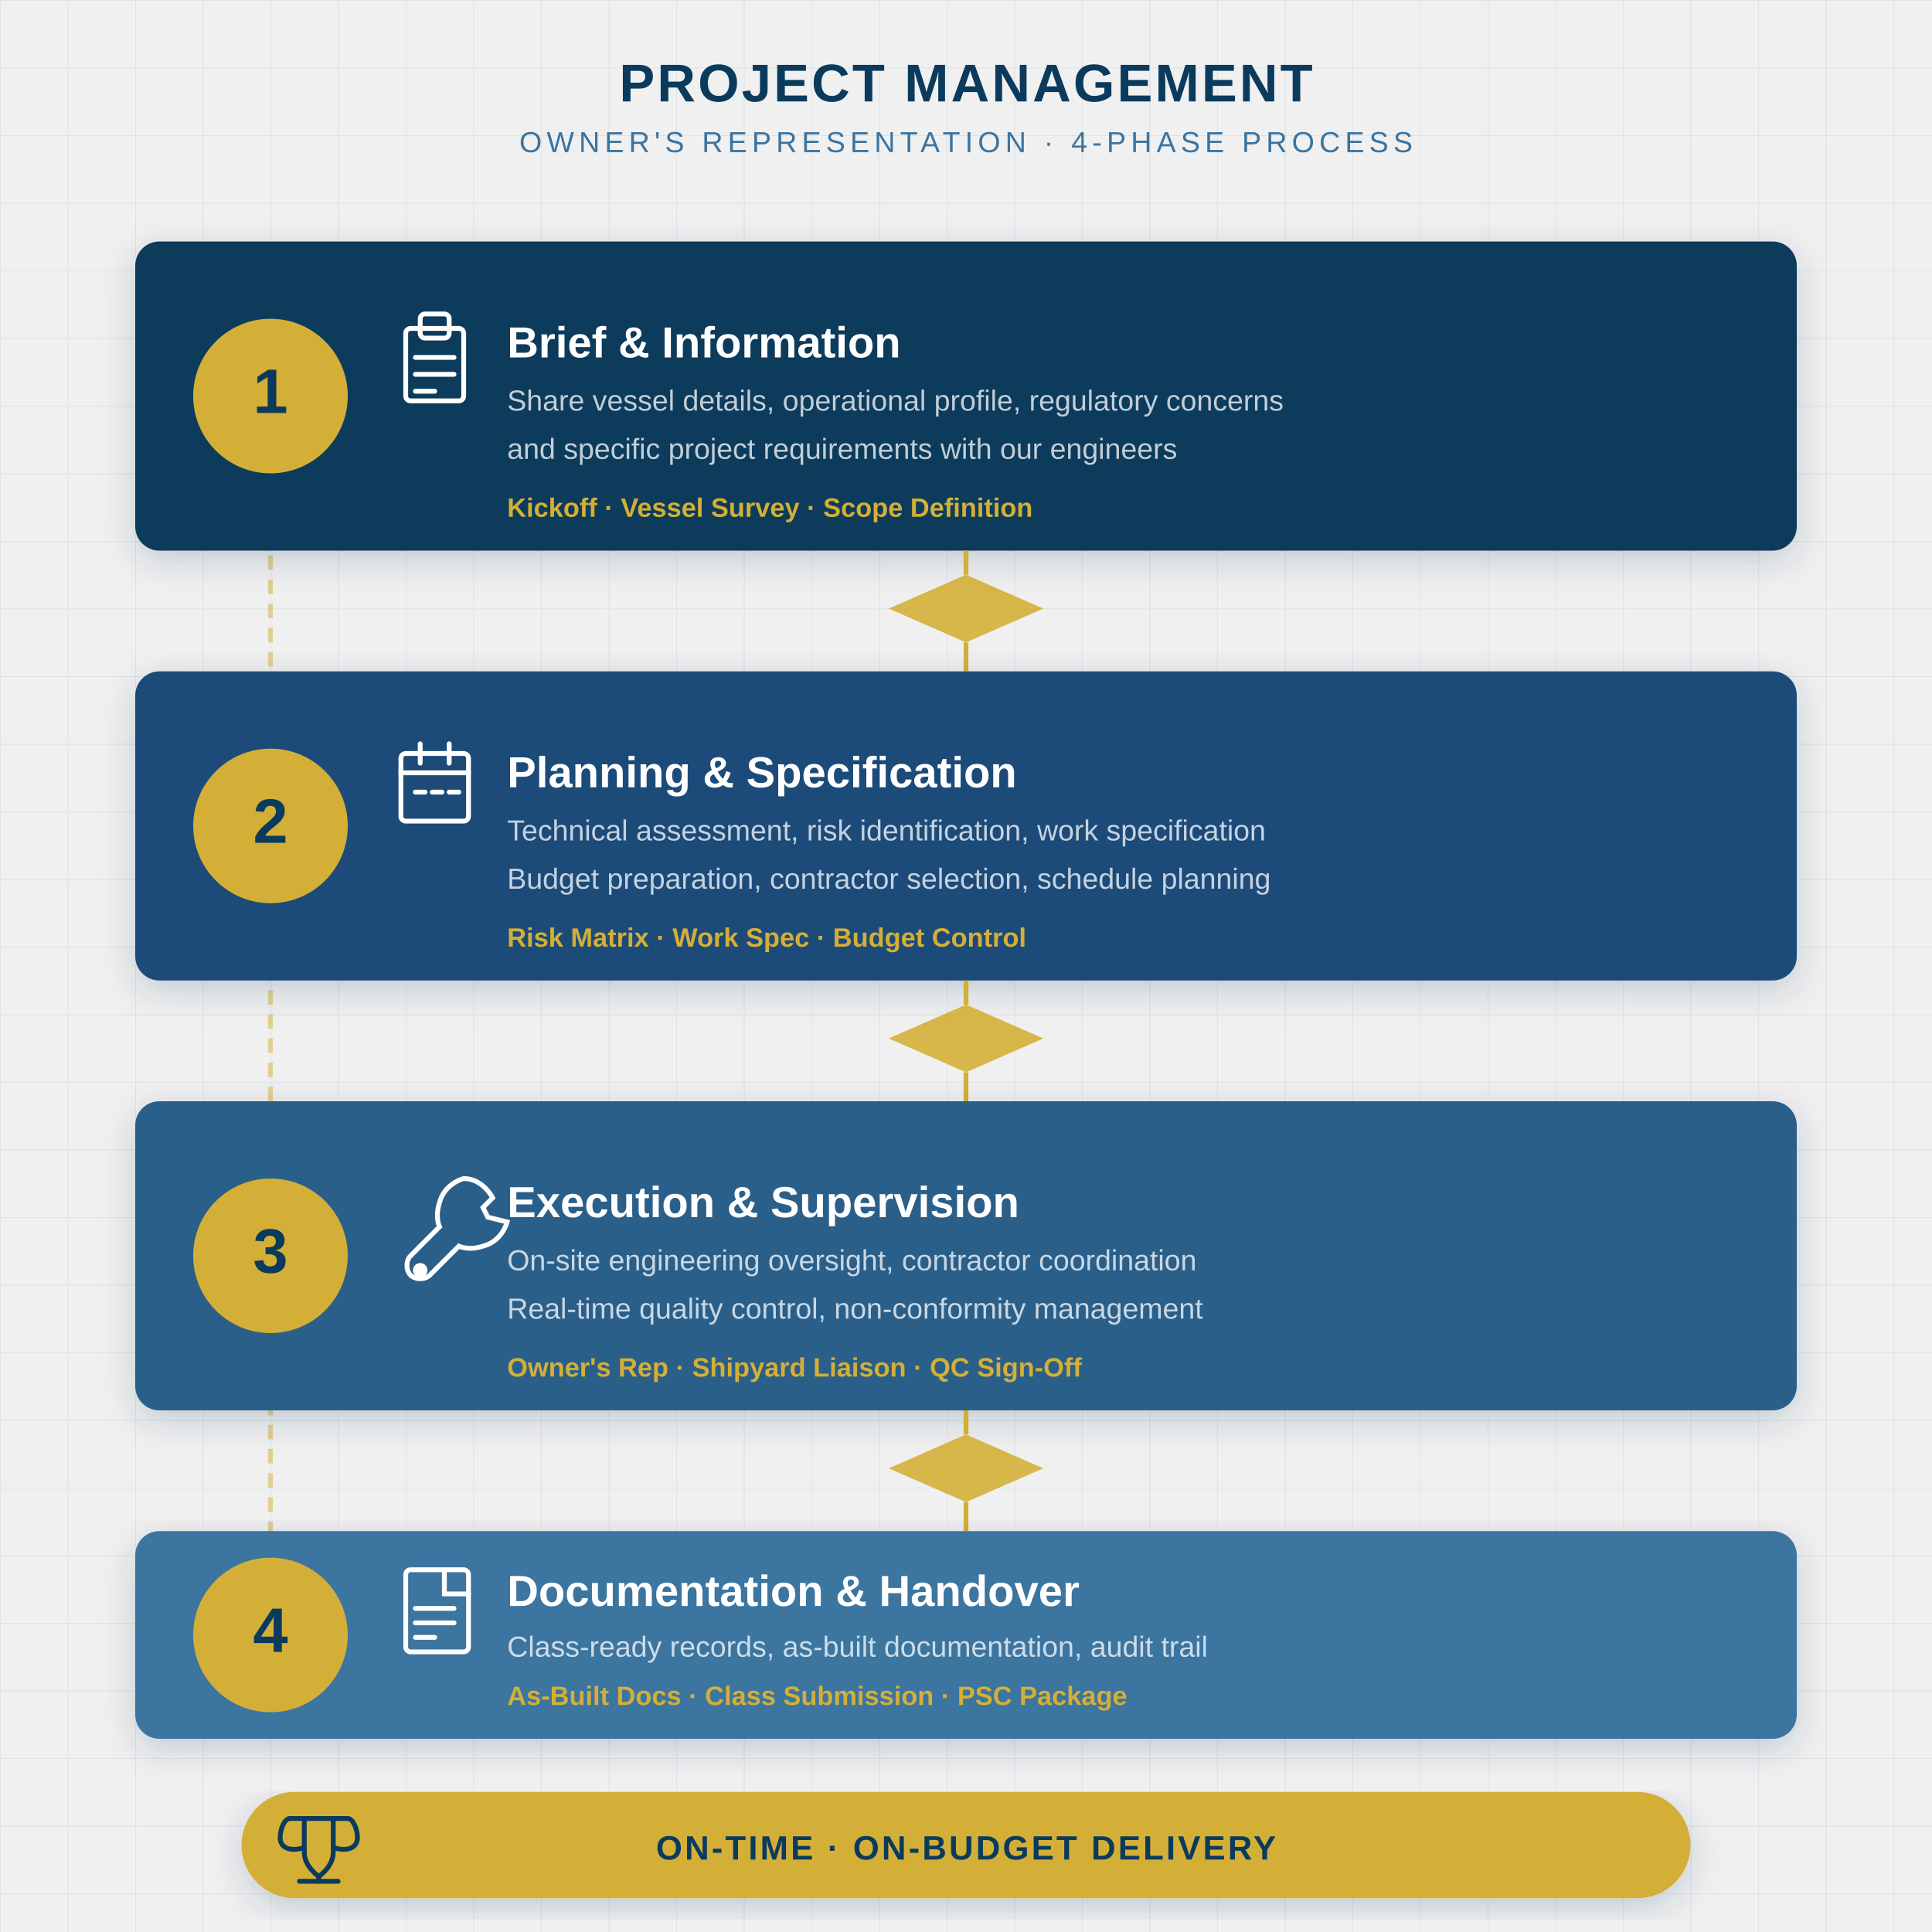
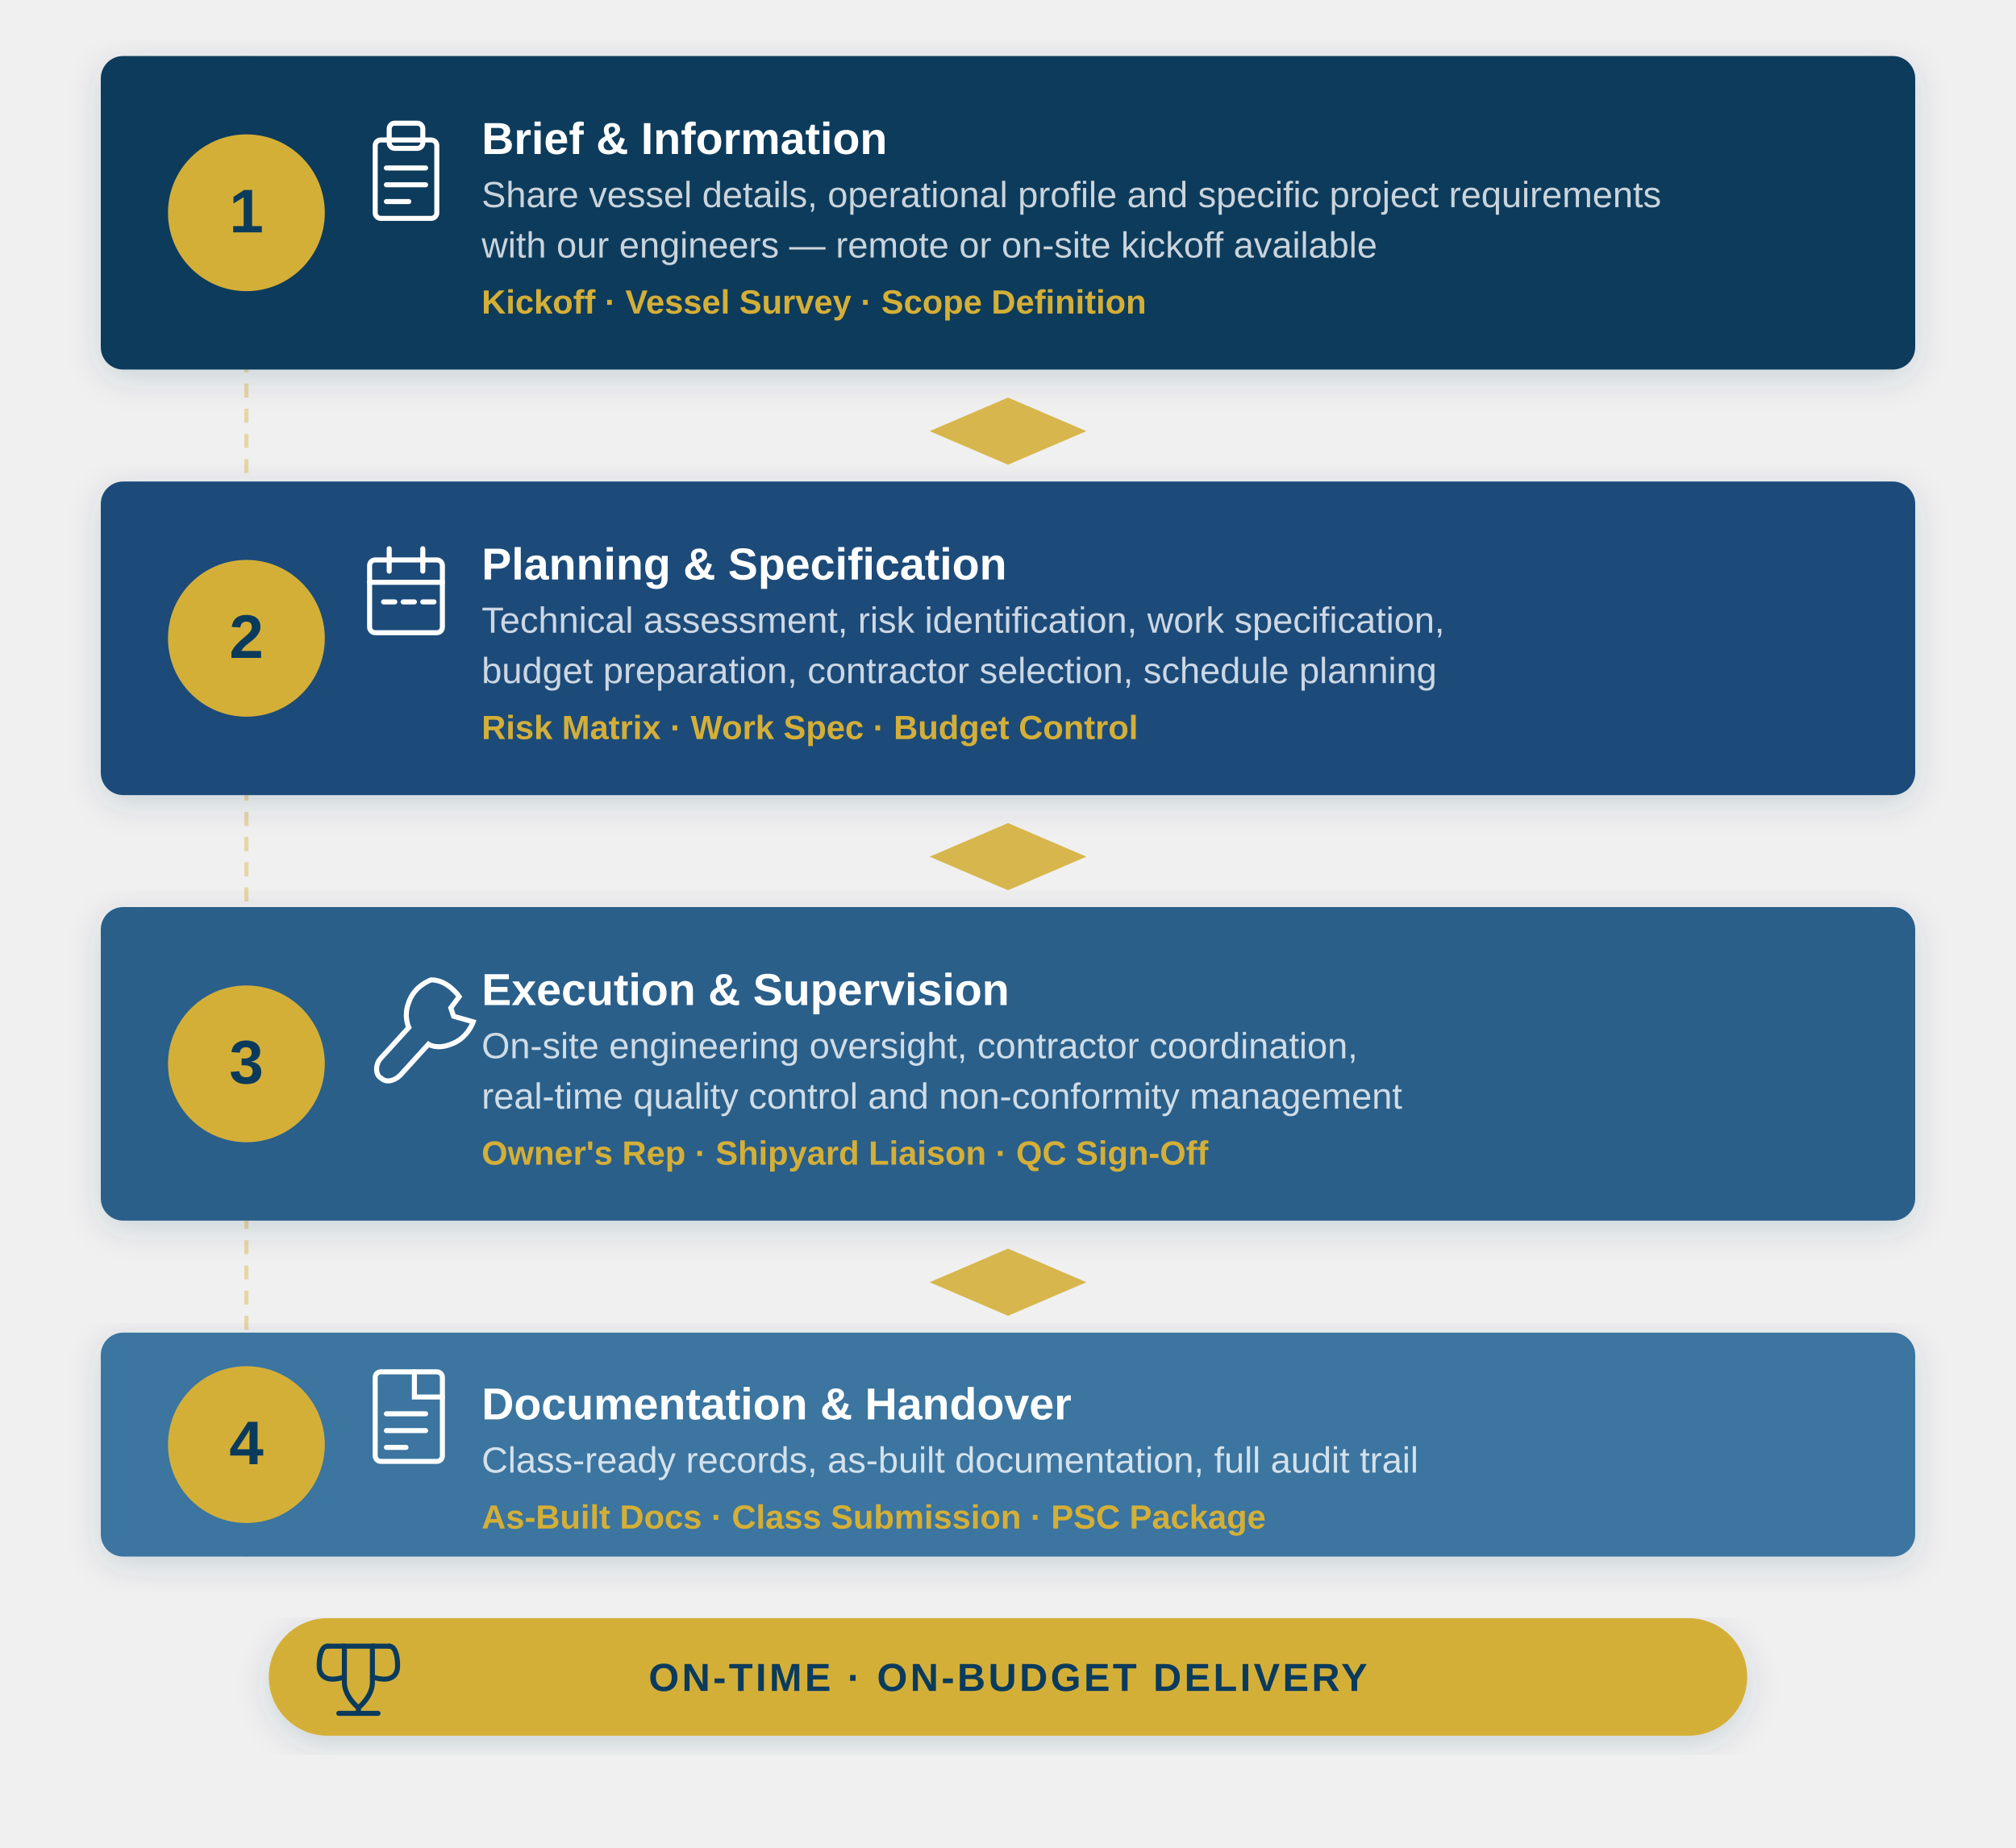
- <svg xmlns="http://www.w3.org/2000/svg" viewBox="0 0 800 800" width="800" height="800">
+ <svg xmlns="http://www.w3.org/2000/svg" viewBox="0 0 720 660" width="720" height="660">
  <defs>
-     <filter id="sh6" x="-10%" y="-10%" width="120%" height="130%">
-       <feDropShadow dx="0" dy="4" stdDeviation="7" flood-color="rgba(11,59,92,0.20)" />
+     <filter id="s" x="-8%" y="-8%" width="116%" height="124%">
+       <feDropShadow dx="0" dy="3" stdDeviation="6" flood-color="rgba(11,59,92,0.16)" />
    </filter>
-     <pattern id="grid6" width="28" height="28" patternUnits="userSpaceOnUse">
-       <path d="M 28 0 L 0 0 0 28" fill="none" stroke="#3A74A0" stroke-width="0.35" opacity="0.20" />
-     </pattern>
  </defs>
-   <rect width="800" height="800" fill="url(#grid6)" />
-   <text x="400" y="42" text-anchor="middle" font-family="Arial,Helvetica,sans-serif" font-size="22" font-weight="700" fill="#0B3B5C" letter-spacing="1">
-     PROJECT MANAGEMENT
-   </text>
-   <text x="400" y="63" text-anchor="middle" font-family="Arial,Helvetica,sans-serif" font-size="12" fill="#3A74A0" letter-spacing="2">OWNER'S REPRESENTATION · 4-PHASE PROCESS</text>
-   <line x1="112" y1="110" x2="112" y2="668" stroke="#D4AF37" stroke-width="2" stroke-dasharray="6,4" opacity="0.5" />
-   <rect x="56" y="100" width="688" height="128" rx="10" fill="#0B3B5C" filter="url(#sh6)" />
-   <circle cx="112" cy="164" r="32" fill="#D4AF37" />
-   <text x="112" y="171" text-anchor="middle" font-family="Arial,Helvetica,sans-serif" font-size="26" font-weight="700" fill="#0B3B5C">1</text>
-   <g transform="translate(166,130)" stroke="white" stroke-width="2" fill="none" stroke-linecap="round">
-     <rect x="2" y="6" width="24" height="30" rx="2" />
-     <rect x="8" y="0" width="12" height="10" rx="2" />
-     <line x1="6" y1="18" x2="22" y2="18" />
-     <line x1="6" y1="25" x2="22" y2="25" />
-     <line x1="6" y1="32" x2="14" y2="32" />
-   </g>
-   <text x="210" y="148" font-family="Arial,Helvetica,sans-serif" font-size="18" font-weight="700" fill="white">Brief &amp; Information</text>
-   <text x="210" y="170" font-family="Arial,Helvetica,sans-serif" font-size="12" fill="rgba(255,255,255,0.75)">
-     Share vessel details, operational profile, regulatory concerns
-   </text>
-   <text x="210" y="190" font-family="Arial,Helvetica,sans-serif" font-size="12" fill="rgba(255,255,255,0.75)">
-     and specific project requirements with our engineers
-   </text>
-   <text x="210" y="214" font-family="Arial,Helvetica,sans-serif" font-size="11" font-weight="600" fill="#D4AF37">Kickoff · Vessel Survey · Scope Definition</text>
-   <polygon points="400,238 368,252 400,266 432,252" fill="#D4AF37" opacity="0.9" />
-   <line x1="400" y1="228" x2="400" y2="238" stroke="#D4AF37" stroke-width="2" />
-   <line x1="400" y1="266" x2="400" y2="278" stroke="#D4AF37" stroke-width="2" />
-   <rect x="56" y="278" width="688" height="128" rx="10" fill="#1A4B7A" filter="url(#sh6)" />
-   <circle cx="112" cy="342" r="32" fill="#D4AF37" />
-   <text x="112" y="349" text-anchor="middle" font-family="Arial,Helvetica,sans-serif" font-size="26" font-weight="700" fill="#0B3B5C">2</text>
-   <g transform="translate(166,308)" stroke="white" stroke-width="2" fill="none" stroke-linecap="round">
-     <rect x="0" y="4" width="28" height="28" rx="2" />
-     <line x1="0" y1="12" x2="28" y2="12" />
-     <line x1="8" y1="0" x2="8" y2="8" />
-     <line x1="20" y1="0" x2="20" y2="8" />
-     <line x1="6" y1="20" x2="10" y2="20" />
-     <line x1="13" y1="20" x2="17" y2="20" />
-     <line x1="20" y1="20" x2="24" y2="20" />
-   </g>
-   <text x="210" y="326" font-family="Arial,Helvetica,sans-serif" font-size="18" font-weight="700" fill="white">Planning &amp; Specification</text>
-   <text x="210" y="348" font-family="Arial,Helvetica,sans-serif" font-size="12" fill="rgba(255,255,255,0.75)">
-     Technical assessment, risk identification, work specification
-   </text>
-   <text x="210" y="368" font-family="Arial,Helvetica,sans-serif" font-size="12" fill="rgba(255,255,255,0.75)">
-     Budget preparation, contractor selection, schedule planning
-   </text>
-   <text x="210" y="392" font-family="Arial,Helvetica,sans-serif" font-size="11" font-weight="600" fill="#D4AF37">Risk Matrix · Work Spec · Budget Control</text>
-   <polygon points="400,416 368,430 400,444 432,430" fill="#D4AF37" opacity="0.9" />
-   <line x1="400" y1="406" x2="400" y2="416" stroke="#D4AF37" stroke-width="2" />
-   <line x1="400" y1="444" x2="400" y2="456" stroke="#D4AF37" stroke-width="2" />
-   <rect x="56" y="456" width="688" height="128" rx="10" fill="#2A5F8A" filter="url(#sh6)" />
-   <circle cx="112" cy="520" r="32" fill="#D4AF37" />
-   <text x="112" y="527" text-anchor="middle" font-family="Arial,Helvetica,sans-serif" font-size="26" font-weight="700" fill="#0B3B5C">3</text>
-   <g transform="translate(166,486)" stroke="white" stroke-width="2" fill="none" stroke-linecap="round">
-     <path d="M26,2 C26,2 18,4 16,12 C14,18 16,22 16,22 L4,34 C2,36 2,40 4,42 C6,44 10,44 12,42 L24,30 C24,30 28,32 34,30 C42,28 44,20 44,20 L36,18 L34,14 L38,10 C38,10 34,2 26,2 Z" />
-     <circle cx="8" cy="40" r="2" fill="white" />
-   </g>
-   <text x="210" y="504" font-family="Arial,Helvetica,sans-serif" font-size="18" font-weight="700" fill="white">Execution &amp; Supervision</text>
-   <text x="210" y="526" font-family="Arial,Helvetica,sans-serif" font-size="12" fill="rgba(255,255,255,0.75)">
-     On-site engineering oversight, contractor coordination
-   </text>
-   <text x="210" y="546" font-family="Arial,Helvetica,sans-serif" font-size="12" fill="rgba(255,255,255,0.75)">
-     Real-time quality control, non-conformity management
-   </text>
-   <text x="210" y="570" font-family="Arial,Helvetica,sans-serif" font-size="11" font-weight="600" fill="#D4AF37">Owner's Rep · Shipyard Liaison · QC Sign-Off</text>
-   <polygon points="400,594 368,608 400,622 432,608" fill="#D4AF37" opacity="0.9" />
-   <line x1="400" y1="584" x2="400" y2="594" stroke="#D4AF37" stroke-width="2" />
-   <line x1="400" y1="622" x2="400" y2="634" stroke="#D4AF37" stroke-width="2" />
-   <rect x="56" y="634" width="688" height="86" rx="10" fill="#3A74A0" filter="url(#sh6)" />
-   <circle cx="112" cy="677" r="32" fill="#D4AF37" />
-   <text x="112" y="684" text-anchor="middle" font-family="Arial,Helvetica,sans-serif" font-size="26" font-weight="700" fill="#0B3B5C">4</text>
-   <g transform="translate(166,650)" stroke="white" stroke-width="2" fill="none" stroke-linecap="round">
-     <rect x="2" y="0" width="26" height="34" rx="2" />
-     <polyline points="18,0 18,10 28,10" />
-     <line x1="6" y1="16" x2="22" y2="16" />
-     <line x1="6" y1="22" x2="22" y2="22" />
+   <line x1="88" y1="20" x2="88" y2="556" stroke="#D4AF37" stroke-width="1.5" stroke-dasharray="5,4" opacity="0.4" />
+   <rect x="36" y="20" width="648" height="112" rx="8" fill="#0B3B5C" filter="url(#s)" />
+   <circle cx="88" cy="76" r="28" fill="#D4AF37" />
+   <text x="88" y="83" text-anchor="middle" font-family="Arial,Helvetica,sans-serif" font-size="22" font-weight="700" fill="#0B3B5C">1</text>
+   <g transform="translate(132,44)" stroke="white" stroke-width="1.8" fill="none" stroke-linecap="round">
+     <rect x="2" y="6" width="22" height="28" rx="2" />
+     <rect x="7" y="0" width="12" height="9" rx="2" />
+     <line x1="6" y1="16" x2="20" y2="16" />
+     <line x1="6" y1="22" x2="20" y2="22" />
    <line x1="6" y1="28" x2="14" y2="28" />
  </g>
-   <text x="210" y="665" font-family="Arial,Helvetica,sans-serif" font-size="18" font-weight="700" fill="white">Documentation &amp; Handover</text>
-   <text x="210" y="686" font-family="Arial,Helvetica,sans-serif" font-size="12" fill="rgba(255,255,255,0.75)">
-     Class-ready records, as-built documentation, audit trail
-   </text>
-   <text x="210" y="706" font-family="Arial,Helvetica,sans-serif" font-size="11" font-weight="600" fill="#D4AF37">As-Built Docs · Class Submission · PSC Package</text>
-   <rect x="100" y="742" width="600" height="44" rx="22" fill="#D4AF37" filter="url(#sh6)" />
-   <g transform="translate(116,753)" stroke="#0B3B5C" stroke-width="2" fill="none" stroke-linecap="round">
-     <path d="M10,0 L10,14 C10,20 16,24 16,24 C16,24 22,20 22,14 L22,0 Z" />
-     <line x1="8" y1="26" x2="24" y2="26" />
-     <line x1="16" y1="24" x2="16" y2="26" />
-     <line x1="4" y1="0" x2="10" y2="0" />
-     <line x1="22" y1="0" x2="28" y2="0" />
-     <path d="M4,0 C2,0 0,4 0,8 C0,12 4,14 10,12" />
-     <path d="M28,0 C30,0 32,4 32,8 C32,12 28,14 22,12" />
+   <text x="172" y="55" font-family="Arial,Helvetica,sans-serif" font-size="16" font-weight="700" fill="white">Brief &amp; Information</text>
+   <text x="172" y="74" font-family="Arial,Helvetica,sans-serif" font-size="13" fill="rgba(255,255,255,0.78)">Share vessel details, operational profile and specific project requirements</text>
+   <text x="172" y="92" font-family="Arial,Helvetica,sans-serif" font-size="13" fill="rgba(255,255,255,0.78)">with our engineers — remote or on-site kickoff available</text>
+   <text x="172" y="112" font-family="Arial,Helvetica,sans-serif" font-size="12" font-weight="600" fill="#D4AF37">Kickoff · Vessel Survey · Scope Definition</text>
+   <polygon points="360,142 332,154 360,166 388,154" fill="#D4AF37" opacity="0.88" />
+   <rect x="36" y="172" width="648" height="112" rx="8" fill="#1A4B7A" filter="url(#s)" />
+   <circle cx="88" cy="228" r="28" fill="#D4AF37" />
+   <text x="88" y="235" text-anchor="middle" font-family="Arial,Helvetica,sans-serif" font-size="22" font-weight="700" fill="#0B3B5C">2</text>
+   <g transform="translate(132,196)" stroke="white" stroke-width="1.8" fill="none" stroke-linecap="round">
+     <rect x="0" y="4" width="26" height="26" rx="2" />
+     <line x1="0" y1="12" x2="26" y2="12" />
+     <line x1="7" y1="0" x2="7" y2="8" />
+     <line x1="19" y1="0" x2="19" y2="8" />
+     <line x1="5" y1="19" x2="9" y2="19" />
+     <line x1="12" y1="19" x2="16" y2="19" />
+     <line x1="19" y1="19" x2="23" y2="19" />
  </g>
-   <text x="400" y="770" text-anchor="middle" font-family="Arial,Helvetica,sans-serif" font-size="14" font-weight="700" fill="#0B3B5C" letter-spacing="1">
-     ON-TIME · ON-BUDGET DELIVERY
-   </text>
+   <text x="172" y="207" font-family="Arial,Helvetica,sans-serif" font-size="16" font-weight="700" fill="white">Planning &amp; Specification</text>
+   <text x="172" y="226" font-family="Arial,Helvetica,sans-serif" font-size="13" fill="rgba(255,255,255,0.78)">Technical assessment, risk identification, work specification,</text>
+   <text x="172" y="244" font-family="Arial,Helvetica,sans-serif" font-size="13" fill="rgba(255,255,255,0.78)">budget preparation, contractor selection, schedule planning</text>
+   <text x="172" y="264" font-family="Arial,Helvetica,sans-serif" font-size="12" font-weight="600" fill="#D4AF37">Risk Matrix · Work Spec · Budget Control</text>
+   <polygon points="360,294 332,306 360,318 388,306" fill="#D4AF37" opacity="0.88" />
+   <rect x="36" y="324" width="648" height="112" rx="8" fill="#2A5F8A" filter="url(#s)" />
+   <circle cx="88" cy="380" r="28" fill="#D4AF37" />
+   <text x="88" y="387" text-anchor="middle" font-family="Arial,Helvetica,sans-serif" font-size="22" font-weight="700" fill="#0B3B5C">3</text>
+   <g transform="translate(132,348)" stroke="white" stroke-width="1.8" fill="none" stroke-linecap="round">
+     <path d="M22,2 C22,2 16,4 14,10 C12,15 14,19 14,19 L4,30 C2,32 2,36 4,37 C6,39 9,38 11,36 L21,25 C21,25 24,27 29,25 C35,23 37,17 37,17 L30,15 L29,12 L32,8 C32,8 28,2 22,2Z" />
+   </g>
+   <text x="172" y="359" font-family="Arial,Helvetica,sans-serif" font-size="16" font-weight="700" fill="white">Execution &amp; Supervision</text>
+   <text x="172" y="378" font-family="Arial,Helvetica,sans-serif" font-size="13" fill="rgba(255,255,255,0.78)">On-site engineering oversight, contractor coordination,</text>
+   <text x="172" y="396" font-family="Arial,Helvetica,sans-serif" font-size="13" fill="rgba(255,255,255,0.78)">real-time quality control and non-conformity management</text>
+   <text x="172" y="416" font-family="Arial,Helvetica,sans-serif" font-size="12" font-weight="600" fill="#D4AF37">Owner's Rep · Shipyard Liaison · QC Sign-Off</text>
+   <polygon points="360,446 332,458 360,470 388,458" fill="#D4AF37" opacity="0.88" />
+   <rect x="36" y="476" width="648" height="80" rx="8" fill="#3A74A0" filter="url(#s)" />
+   <circle cx="88" cy="516" r="28" fill="#D4AF37" />
+   <text x="88" y="523" text-anchor="middle" font-family="Arial,Helvetica,sans-serif" font-size="22" font-weight="700" fill="#0B3B5C">4</text>
+   <g transform="translate(132,490)" stroke="white" stroke-width="1.8" fill="none" stroke-linecap="round">
+     <rect x="2" y="0" width="24" height="32" rx="2" />
+     <polyline points="16,0 16,9 26,9" />
+     <line x1="6" y1="15" x2="20" y2="15" />
+     <line x1="6" y1="21" x2="20" y2="21" />
+     <line x1="6" y1="27" x2="13" y2="27" />
+   </g>
+   <text x="172" y="507" font-family="Arial,Helvetica,sans-serif" font-size="16" font-weight="700" fill="white">Documentation &amp; Handover</text>
+   <text x="172" y="526" font-family="Arial,Helvetica,sans-serif" font-size="13" fill="rgba(255,255,255,0.78)">Class-ready records, as-built documentation, full audit trail</text>
+   <text x="172" y="546" font-family="Arial,Helvetica,sans-serif" font-size="12" font-weight="600" fill="#D4AF37">As-Built Docs · Class Submission · PSC Package</text>
+   <rect x="96" y="578" width="528" height="42" rx="21" fill="#D4AF37" filter="url(#s)" />
+   <g transform="translate(114,588)" stroke="#0B3B5C" stroke-width="1.8" fill="none" stroke-linecap="round">
+     <path d="M9,0 L9,13 C9,18 14,22 14,22 C14,22 19,18 19,13 L19,0 Z" />
+     <line x1="7" y1="24" x2="21" y2="24" />
+     <line x1="14" y1="22" x2="14" y2="24" />
+     <line x1="3" y1="0" x2="9" y2="0" />
+     <line x1="19" y1="0" x2="25" y2="0" />
+     <path d="M3,0 C1,0 0,3 0,7 C0,11 3,13 9,11" />
+     <path d="M25,0 C27,0 28,3 28,7 C28,11 25,13 19,11" />
+   </g>
+   <text x="360" y="604" text-anchor="middle" font-family="Arial,Helvetica,sans-serif" font-size="14" font-weight="700" fill="#0B3B5C" letter-spacing="1">ON-TIME · ON-BUDGET DELIVERY</text>
</svg>
